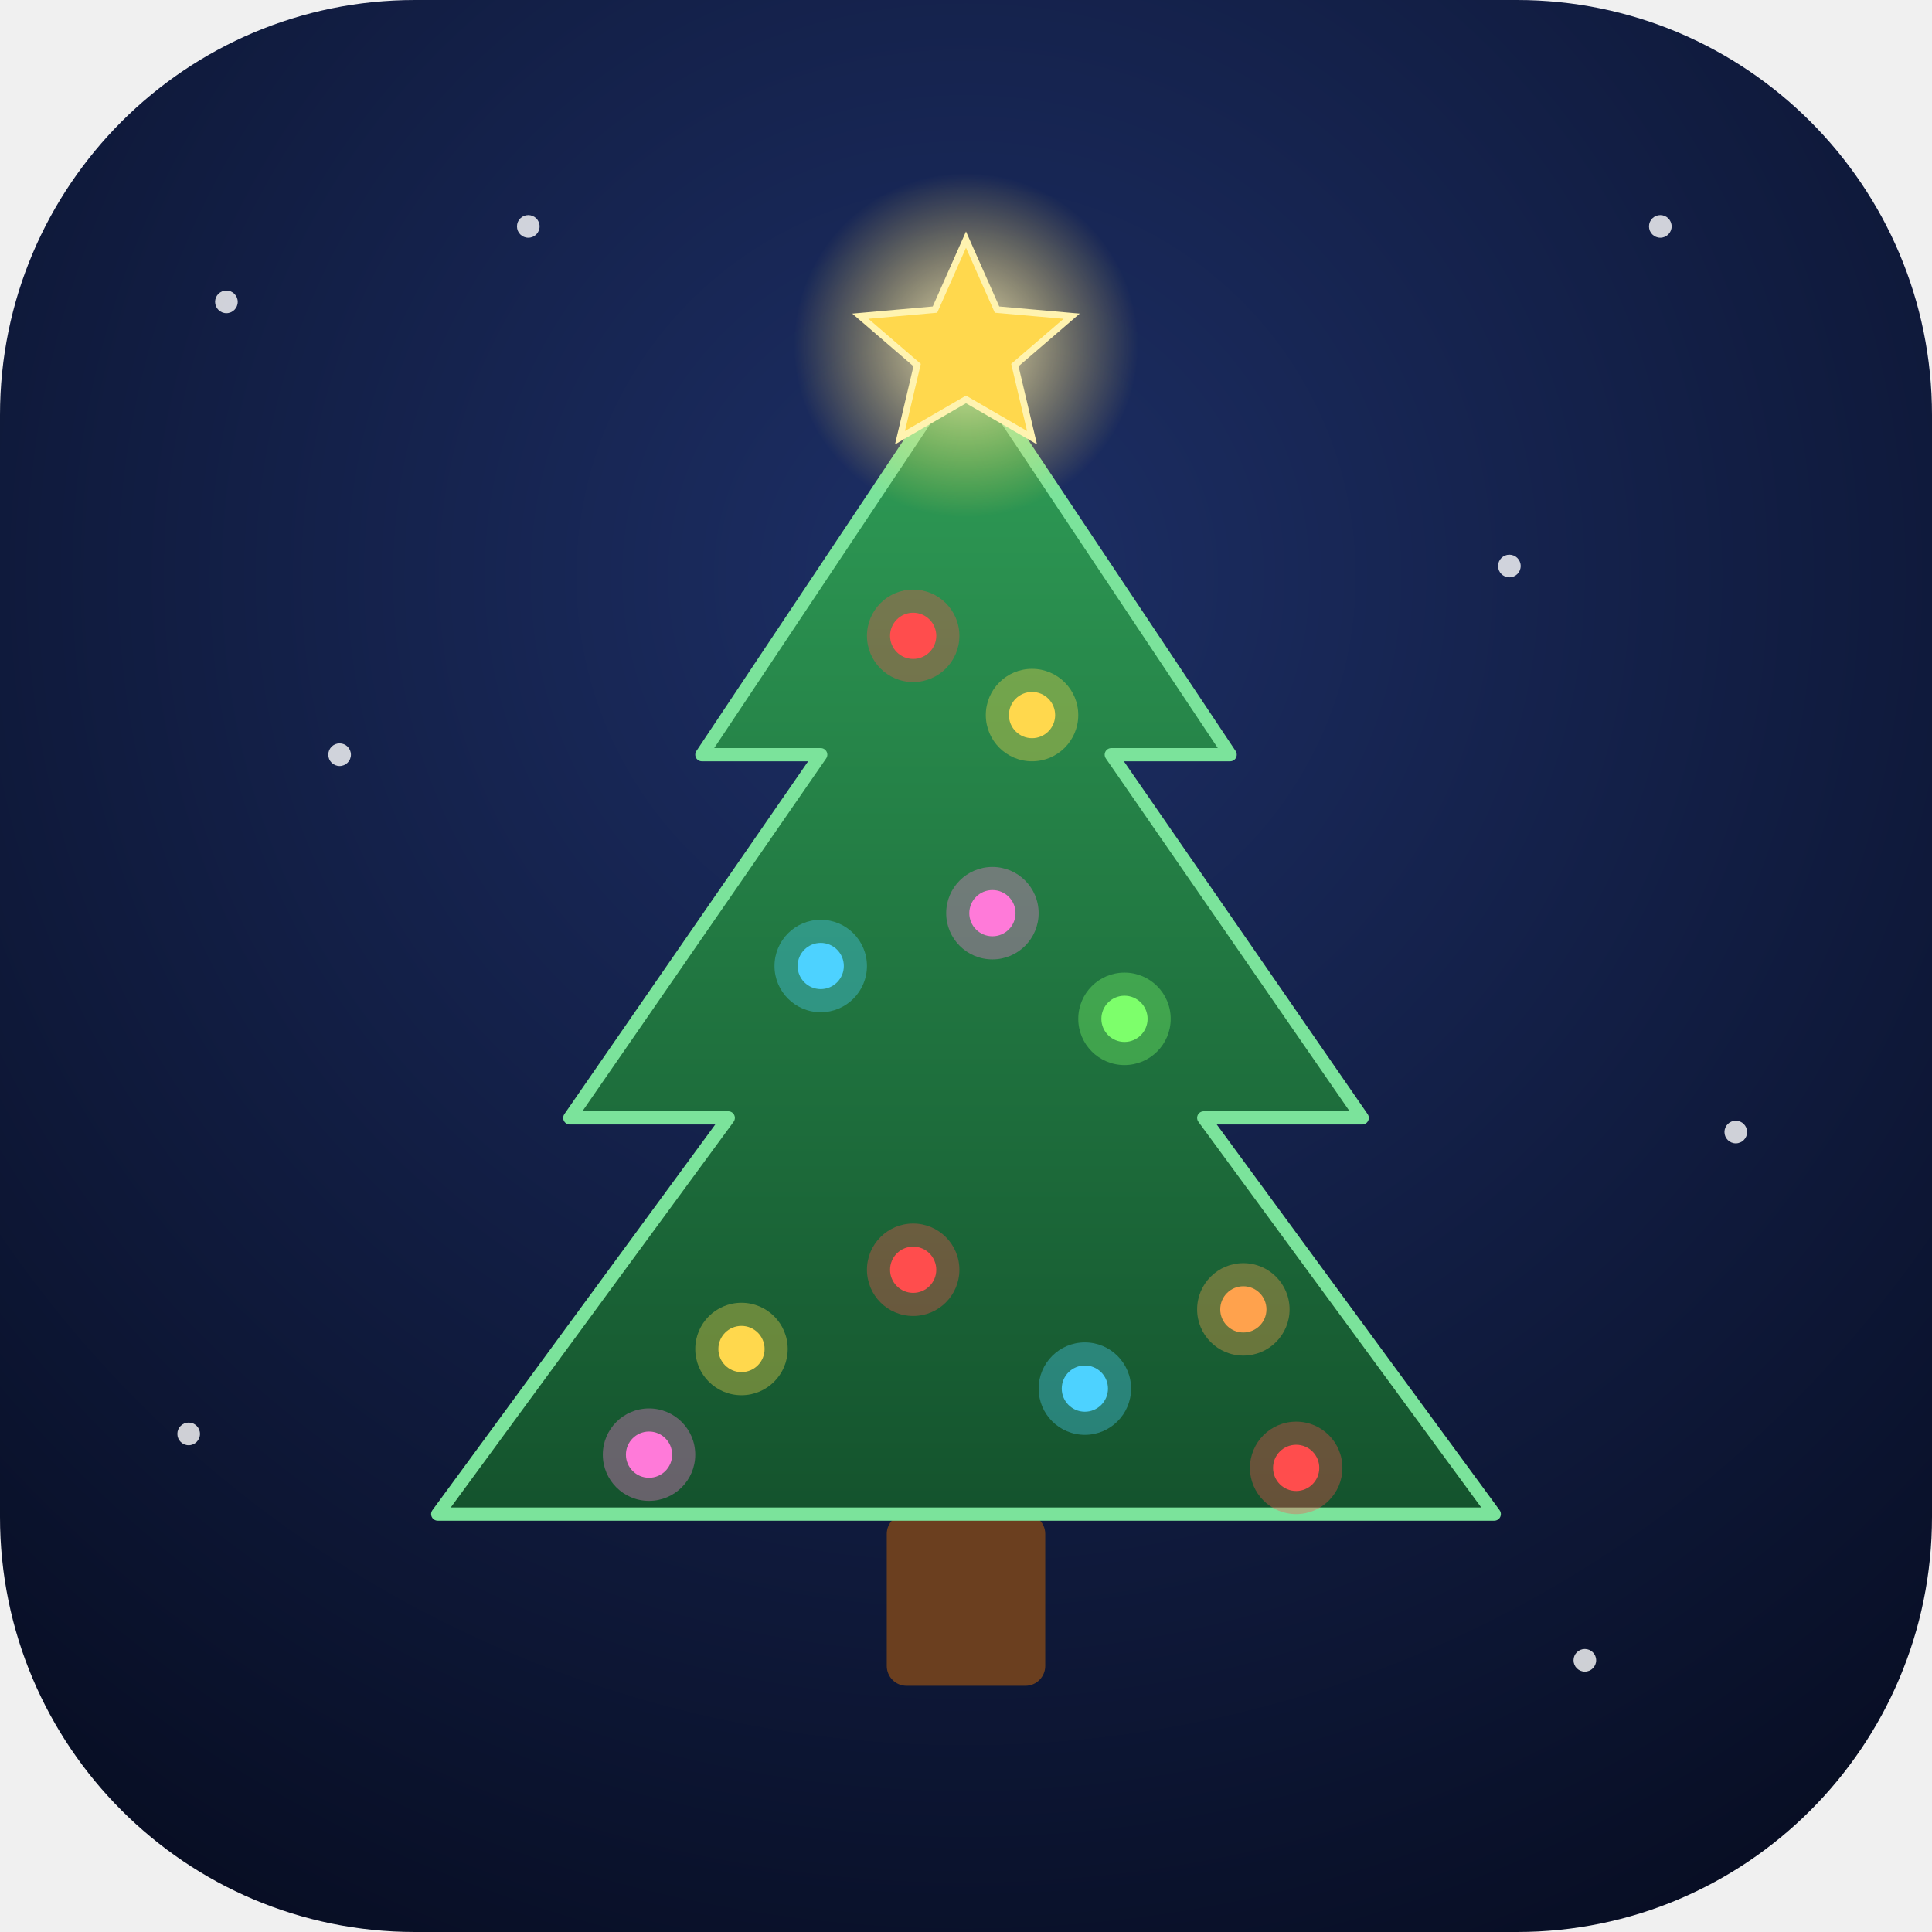
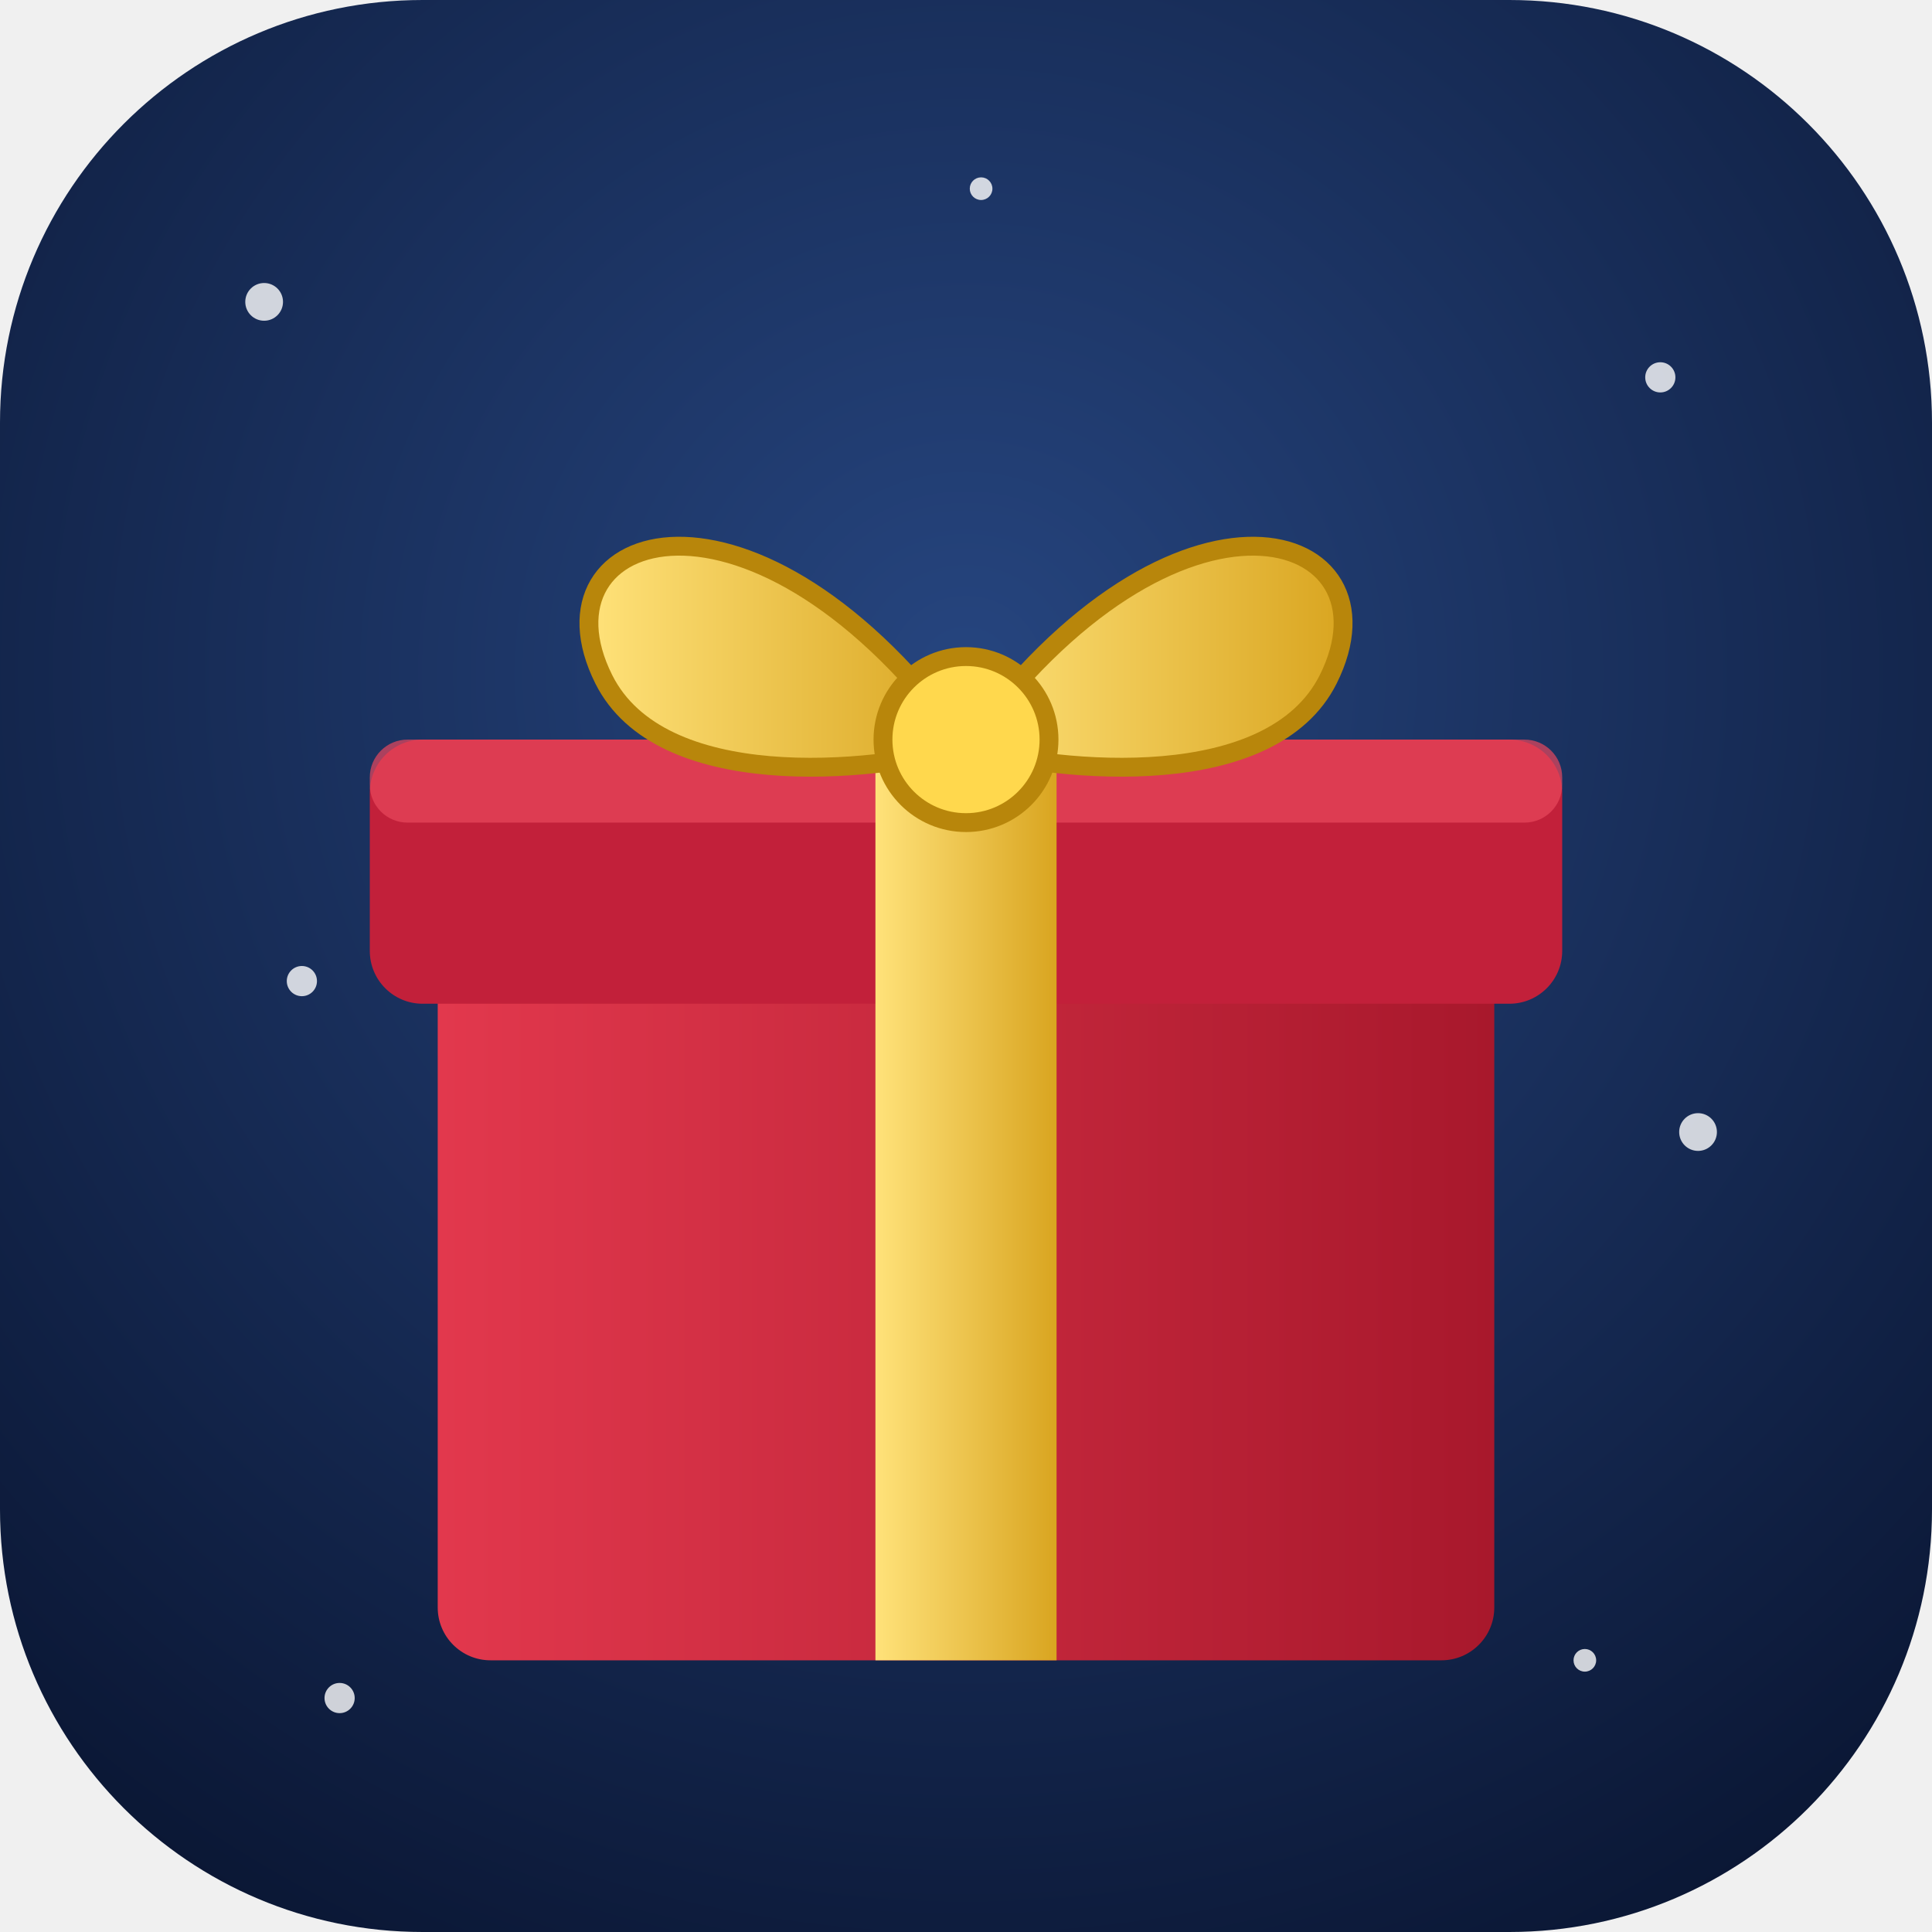
<svg xmlns="http://www.w3.org/2000/svg" viewBox="0 0 512 512">
  <defs>
-     <radialGradient id="f" cx="50%" cy="30%" r="80%">
-       <stop offset="0" stop-color="#1d2f66" />
-       <stop offset="1" stop-color="#070d22" />
+     <radialGradient id="f" cx="50%" cy="35%" r="75%">
+       <stop offset="0" stop-color="#26457f" />
+       <stop offset="1" stop-color="#0a1633" />
    </radialGradient>
-     <linearGradient id="v" x1="0" y1="0" x2="0" y2="1">
-       <stop offset="0" stop-color="#2f9e57" />
-       <stop offset="1" stop-color="#14532d" />
+     <linearGradient id="c" x1="0" x2="1">
+       <stop offset="0" stop-color="#e2384d" />
+       <stop offset="1" stop-color="#a8182c" />
    </linearGradient>
-     <radialGradient id="b">
-       <stop offset="0" stop-color="#fff6c2" stop-opacity=".9" />
-       <stop offset="1" stop-color="#ffd84d" stop-opacity="0" />
-     </radialGradient>
+     <linearGradient id="o" x1="0" x2="1">
+       <stop offset="0" stop-color="#ffe27a" />
+       <stop offset="1" stop-color="#d9a520" />
+     </linearGradient>
  </defs>
-   <rect width="512" height="512" rx="110" fill="url(#f)" />
-   <circle cx="60" cy="80" r="3" fill="#fff" opacity=".8" />
-   <circle cx="440" cy="60" r="3" fill="#fff" opacity=".8" />
-   <circle cx="400" cy="150" r="3" fill="#fff" opacity=".8" />
-   <circle cx="90" cy="200" r="3" fill="#fff" opacity=".8" />
-   <circle cx="460" cy="300" r="3" fill="#fff" opacity=".8" />
-   <circle cx="50" cy="380" r="3" fill="#fff" opacity=".8" />
-   <circle cx="420" cy="440" r="3" fill="#fff" opacity=".8" />
-   <circle cx="140" cy="60" r="3" fill="#fff" opacity=".8" />
-   <g transform="translate(256 270) scale(1.75) translate(-100 -120)">
-     <rect x="88" y="195" width="24" height="26" rx="3" fill="#6b3f1f" />
-     <path d="M100 20 L140 80 L122 80 L160 135 L136 135 L180 195 L20 195 L64 135 L40 135 L78 80 L60 80 Z" fill="url(#v)" stroke="#7be39b" stroke-width="2" stroke-linejoin="round" />
-     <circle cx="92" cy="62" r="7" fill="#ff4d4d" opacity=".35" />
-     <circle cx="92" cy="62" r="3.5" fill="#ff4d4d" />
-     <circle cx="110" cy="74" r="7" fill="#ffd84d" opacity=".35" />
-     <circle cx="110" cy="74" r="3.5" fill="#ffd84d" />
-     <circle cx="78" cy="112" r="7" fill="#4dd2ff" opacity=".35" />
-     <circle cx="78" cy="112" r="3.5" fill="#4dd2ff" />
-     <circle cx="104" cy="104" r="7" fill="#ff7ad9" opacity=".35" />
-     <circle cx="104" cy="104" r="3.5" fill="#ff7ad9" />
-     <circle cx="124" cy="120" r="7" fill="#7dff6b" opacity=".35" />
-     <circle cx="124" cy="120" r="3.5" fill="#7dff6b" />
-     <circle cx="66" cy="170" r="7" fill="#ffd84d" opacity=".35" />
-     <circle cx="66" cy="170" r="3.5" fill="#ffd84d" />
-     <circle cx="92" cy="158" r="7" fill="#ff4d4d" opacity=".35" />
-     <circle cx="92" cy="158" r="3.5" fill="#ff4d4d" />
-     <circle cx="118" cy="176" r="7" fill="#4dd2ff" opacity=".35" />
-     <circle cx="118" cy="176" r="3.5" fill="#4dd2ff" />
-     <circle cx="142" cy="164" r="7" fill="#ffa24d" opacity=".35" />
-     <circle cx="142" cy="164" r="3.5" fill="#ffa24d" />
-     <circle cx="52" cy="186" r="7" fill="#ff7ad9" opacity=".35" />
-     <circle cx="52" cy="186" r="3.5" fill="#ff7ad9" />
-     <circle cx="150" cy="188" r="7" fill="#ff4d4d" opacity=".35" />
-     <circle cx="150" cy="188" r="3.5" fill="#ff4d4d" />
-     <circle cx="100" cy="18" r="26" fill="url(#b)" />
-     <path d="M100 2 L104.7 12.6 L116 13.6 L107.4 21 L110 32 L100 26.2 L90 32 L92.6 21 L84 13.6 L95.3 12.6 Z" fill="#ffd84d" stroke="#fff3b0" />
-   </g>
+   <rect width="512" height="512" rx="112" fill="url(#f)" />
+   <circle cx="70" cy="80" r="5" fill="#fff" opacity="0.8" />
+   <circle cx="440" cy="100" r="4" fill="#fff" opacity="0.8" />
+   <circle cx="80" cy="260" r="4" fill="#fff" opacity="0.8" />
+   <circle cx="450" cy="300" r="5" fill="#fff" opacity="0.8" />
+   <circle cx="90" cy="450" r="4" fill="#fff" opacity="0.8" />
+   <circle cx="420" cy="440" r="3" fill="#fff" opacity="0.8" />
+   <circle cx="260" cy="50" r="3" fill="#fff" opacity="0.8" />
+   <rect x="116" y="250" width="280" height="190" rx="14" fill="url(#c)" />
+   <rect x="98" y="196" width="316" height="70" rx="14" fill="#c2203a" />
+   <rect x="98" y="196" width="316" height="22" rx="10" fill="#e8475c" opacity=".7" />
+   <rect x="232" y="196" width="48" height="244" fill="url(#o)" />
+   <path d="M256 198 C200 120 140 140 160 180 C175 210 230 205 256 198 Z" fill="url(#o)" stroke="#b8860b" stroke-width="5" />
+   <path d="M256 198 C312 120 372 140 352 180 C337 210 282 205 256 198 Z" fill="url(#o)" stroke="#b8860b" stroke-width="5" />
+   <circle cx="256" cy="196" r="22" fill="#ffd84d" stroke="#b8860b" stroke-width="5" />
</svg>
